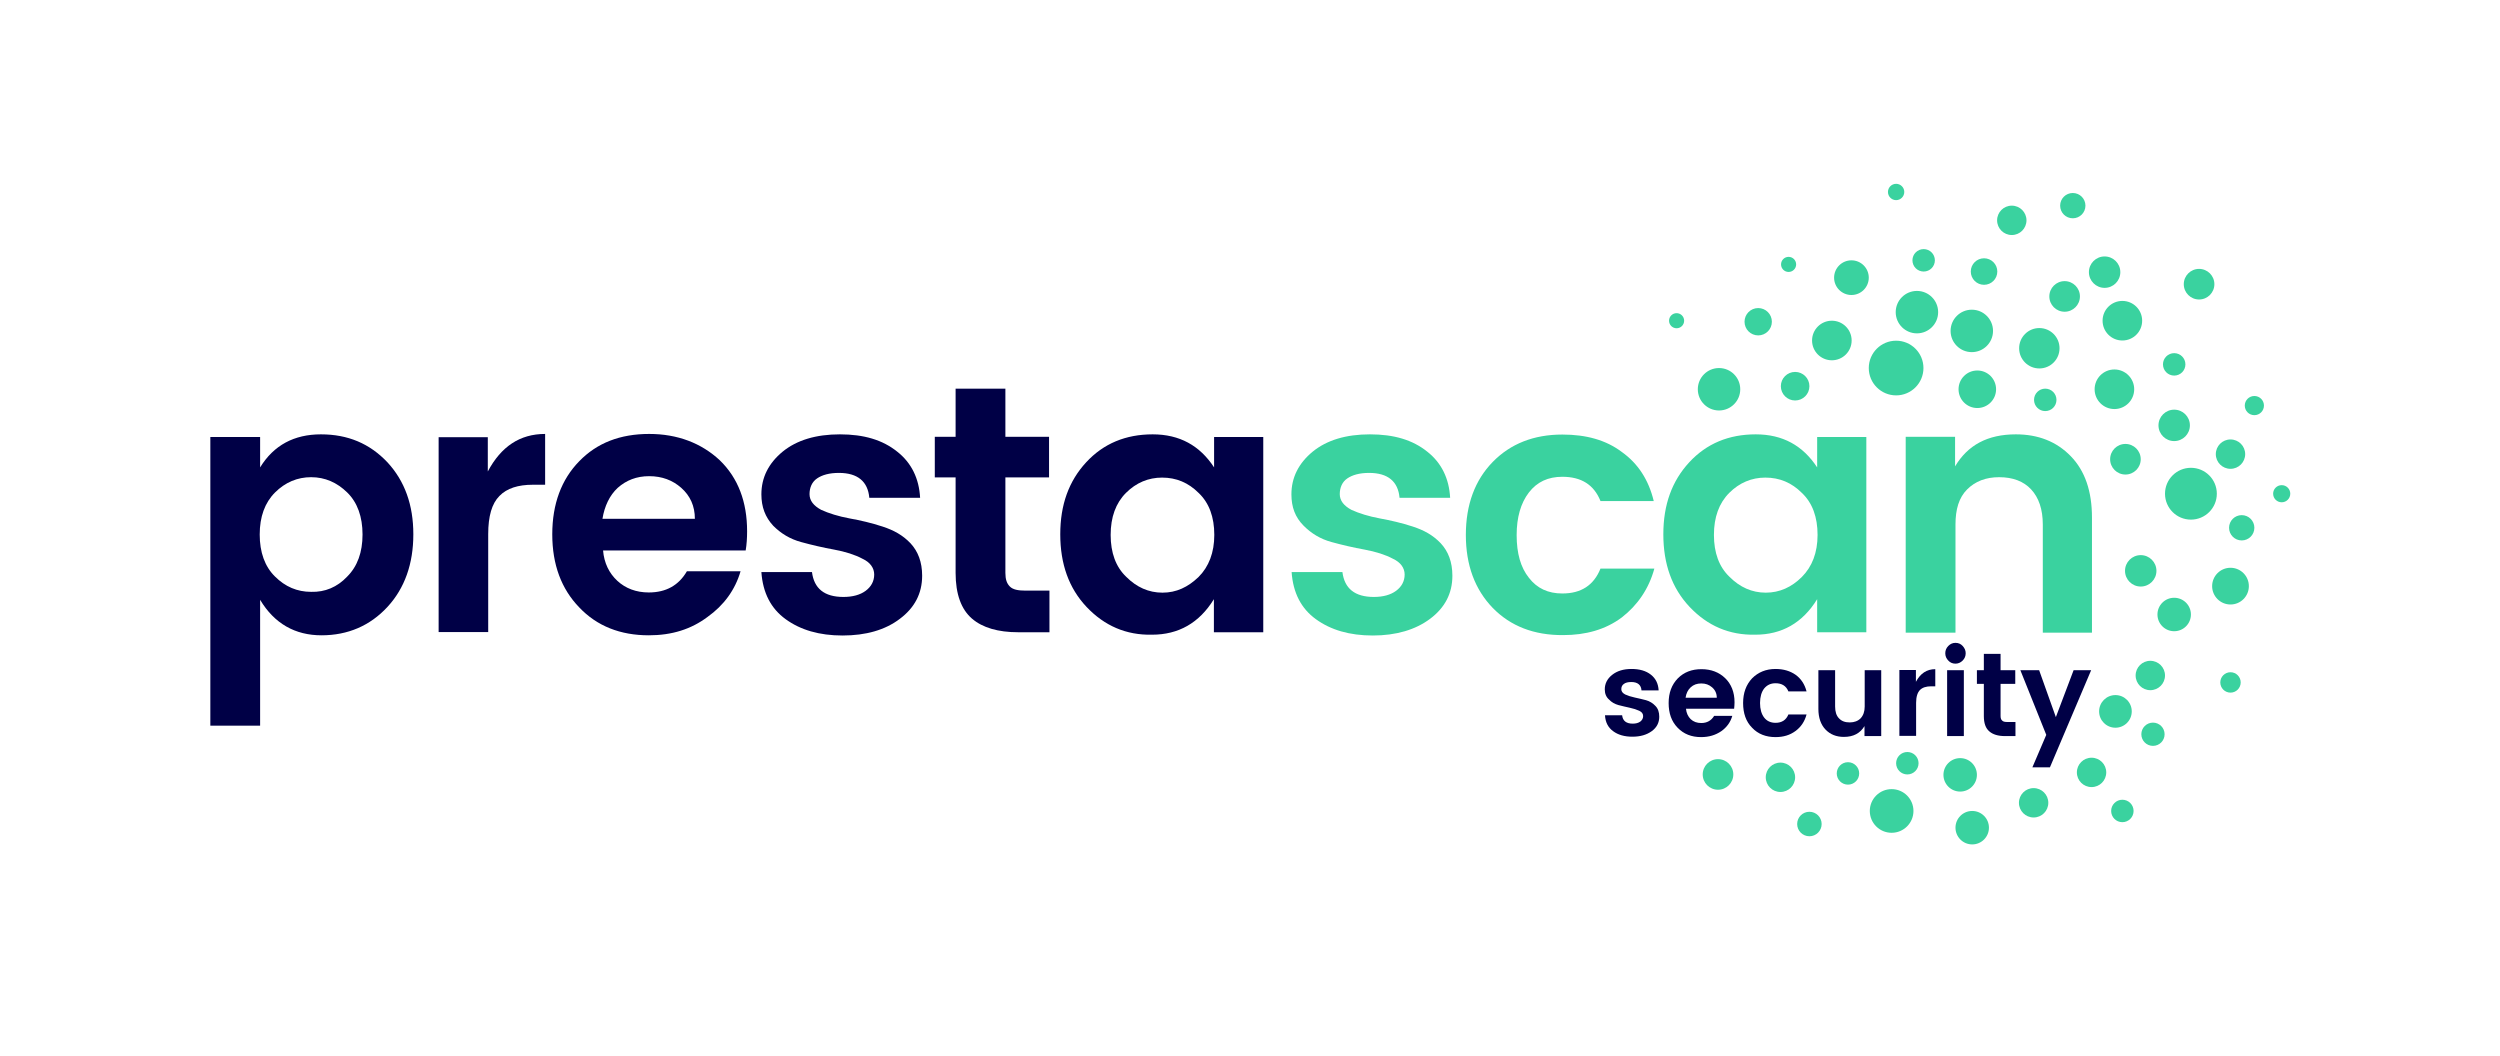
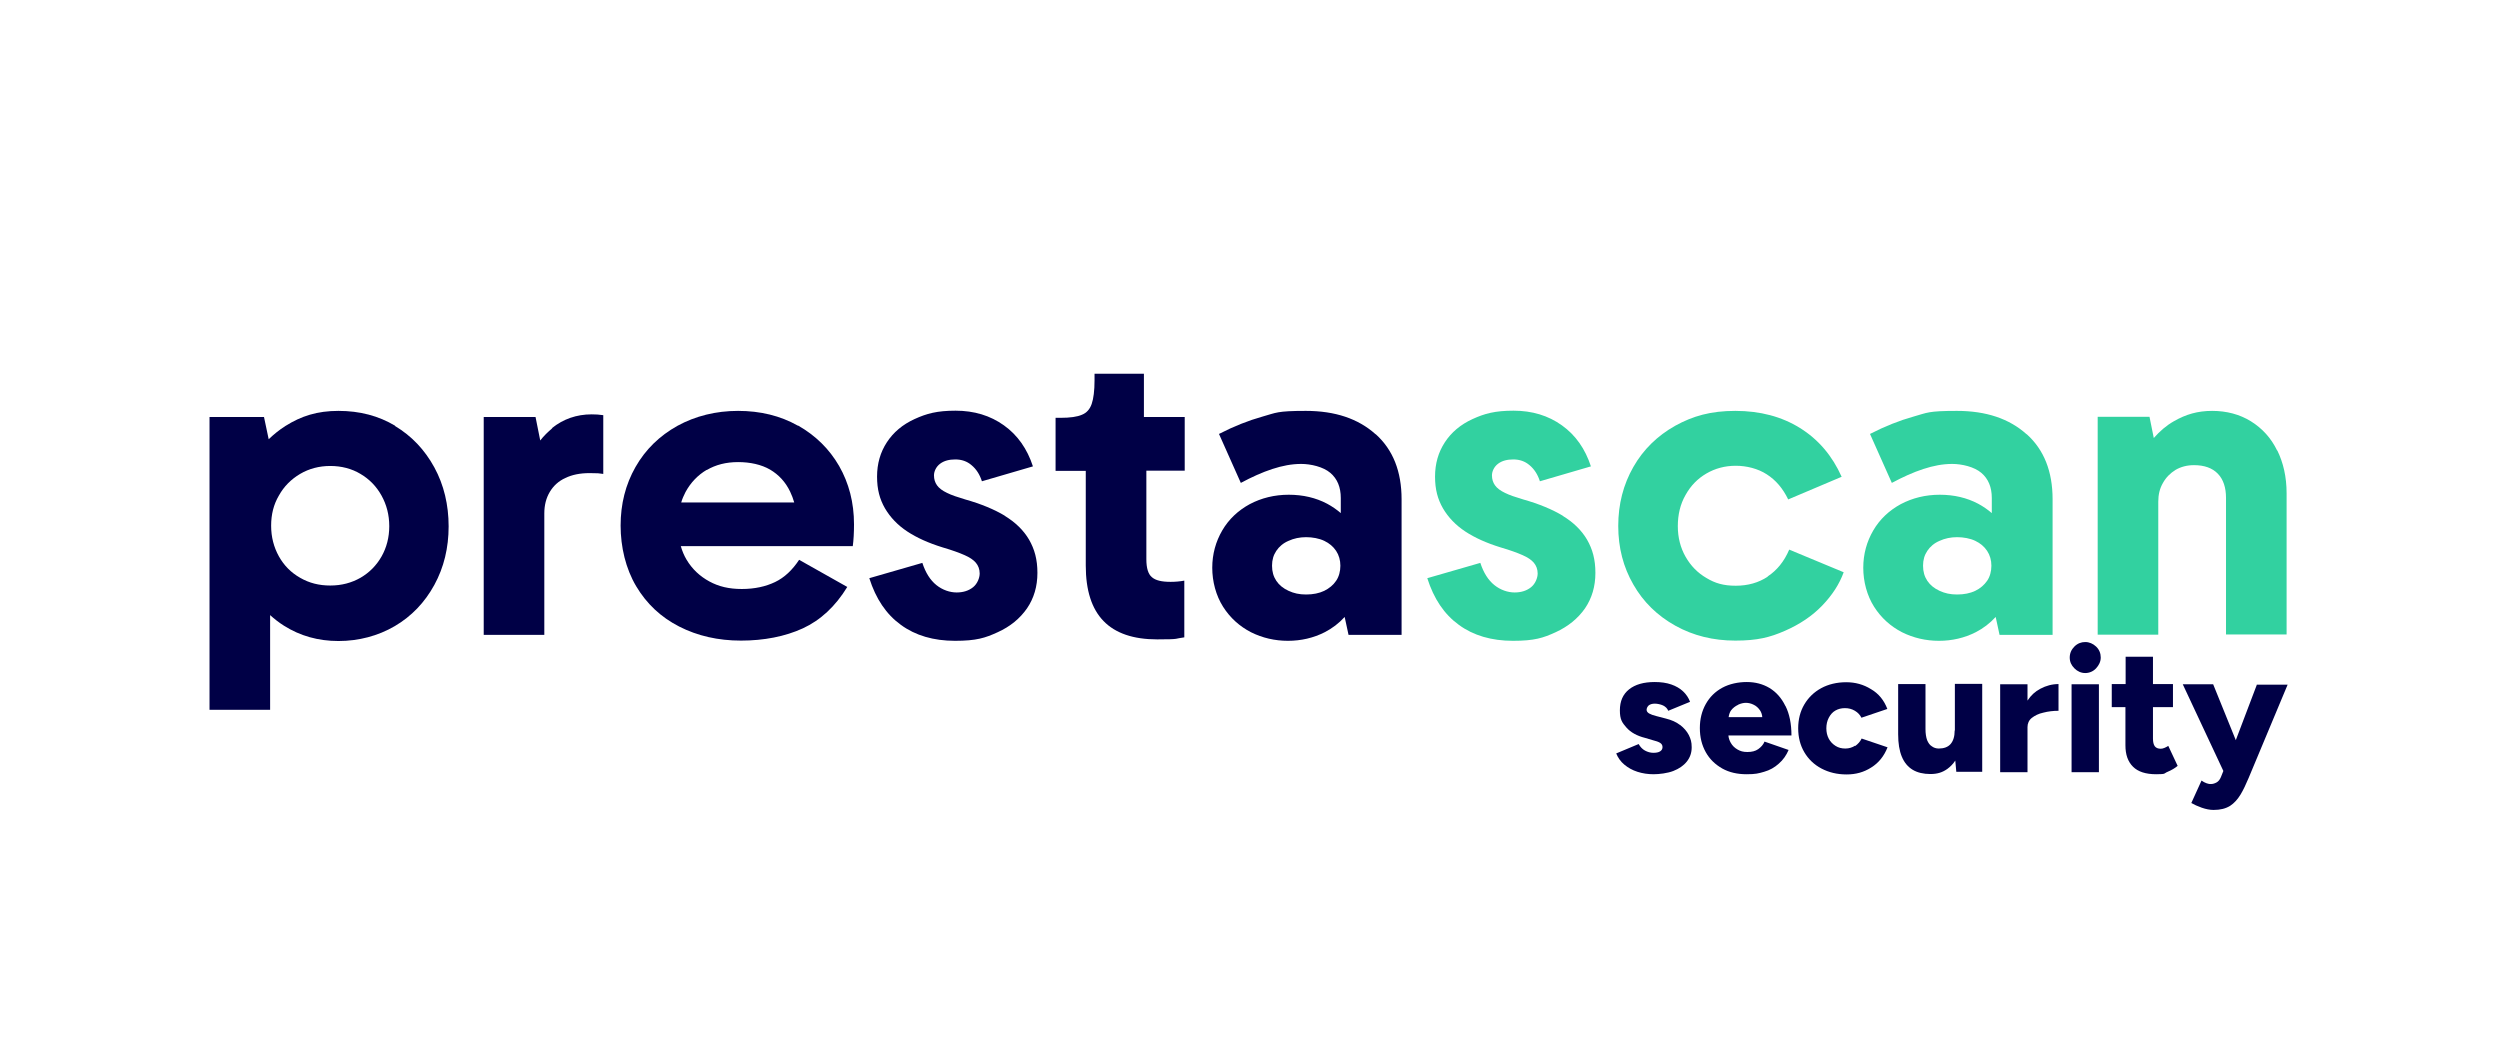
- <svg xmlns="http://www.w3.org/2000/svg" version="1.1" id="Calque_1" x="0px" y="0px" viewBox="0 0 1225.4 517.3" style="enable-background:new 0 0 1225.4 517.3;" xml:space="preserve">
-   <style type="text/css">
- 	.st0{fill:#000046;}
- 	.st1{fill:#3AD29F;}
- </style>
+ <svg xmlns="http://www.w3.org/2000/svg" id="Calque_1" data-name="Calque 1" version="1.1" viewBox="0 0 1225.4 517.3">
+   <defs>
+     <style>
+       .cls-1 {
+         fill: #000046;
+       }
+ 
+       .cls-1, .cls-2 {
+         stroke-width: 0px;
+       }
+ 
+       .cls-2 {
+         fill: #32d1a0;
+       }
+     </style>
+   </defs>
  <g>
-     <path class="st0" d="M127.5,229.1c6.7-10.9,16.7-16.2,29.8-16.2c13.2,0,23.9,4.5,32.6,13.7c8.5,9.2,12.7,20.9,12.7,35.3   c0,14.4-4.2,26.4-12.7,35.6c-8.5,9.2-19.4,13.9-32.3,13.9c-12.9,0-23.1-5.7-30.1-17.4v61.7h-24.4V214.2h24.4   C127.5,214.2,127.5,229.1,127.5,229.1z M170.2,282.6c5-5,7.5-11.9,7.5-20.6s-2.5-15.7-7.5-20.6s-10.9-7.5-17.7-7.5   c-6.7,0-12.7,2.5-17.7,7.5s-7.5,11.9-7.5,20.6s2.5,15.7,7.5,20.6c5,5,10.9,7.5,17.7,7.5C159.3,290.3,165.3,287.8,170.2,282.6z" />
-     <path class="st0" d="M239.1,214.2v16.9c6.5-12.2,15.7-18.4,28.1-18.4v24.9h-6c-7.2,0-12.7,1.7-16.4,5.5c-3.7,3.7-5.5,9.9-5.5,18.7   v48H215v-95.5H239.1z" />
-     <path class="st0" d="M318,311.4c-13.9,0-25.4-4.5-34.1-13.7c-8.7-9-13.2-20.9-13.2-35.8c0-14.9,4.5-26.9,13.2-35.8   c8.7-9,20.1-13.4,34.3-13.4c13.9,0,25.6,4.5,34.6,12.9c9,8.7,13.4,20.4,13.4,34.8c0,3.2-0.2,6.5-0.7,9.4h-69.9   c0.5,6.2,3,11.2,7,14.9c4,3.7,9.2,5.7,15.4,5.7c8.5,0,14.7-3.5,18.7-10.4H363c-2.7,9.2-8.2,16.7-16.2,22.4   C338.8,308.4,329.4,311.4,318,311.4z M333.9,239.1c-4.2-3.7-9.4-5.7-15.7-5.7c-6.2,0-11.2,2-15.4,5.7c-4,3.7-6.5,9-7.5,15.2h45.3   C340.6,248,338.3,243,333.9,239.1z" />
-     <path class="st0" d="M373.2,242.3c0-8.2,3.5-15.2,10.4-20.9c7-5.7,16.4-8.5,28.1-8.5s20.9,2.7,28.1,8.5c7,5.5,10.7,13.2,11.2,22.6   h-24.9c-0.7-8-5.7-12.2-14.9-12.2c-4.7,0-8.2,1-10.7,2.7c-2.5,1.7-3.7,4.5-3.7,7.7s2,5.7,5.7,7.7c3.7,1.7,8.5,3.2,13.9,4.2   c5.5,1,10.7,2.2,16.2,4s9.9,4.2,13.7,8.2c3.7,4,5.7,9.2,5.7,15.9c0,8.7-3.7,15.7-10.9,21.1c-7.2,5.5-16.7,8.2-28.1,8.2   s-20.6-2.7-27.9-8c-7.2-5.2-11.2-12.9-11.9-23.1H398c1,8,6,12.2,15.4,12.2c4.5,0,8.2-1,10.9-3c2.7-2,4.2-4.7,4.2-8   c0-3.2-2-6-5.7-7.7c-3.7-2-8.5-3.5-13.9-4.5c-5.5-1-10.7-2.2-16.2-3.7c-5.5-1.5-9.9-4.2-13.7-8   C375.1,253.5,373.2,248.5,373.2,242.3z" />
-     <path class="st0" d="M502.7,289.5h11.7v20.4H499c-9.7,0-17.4-2.2-22.6-6.7s-8-11.9-8-22.4v-46.8h-10.2v-19.9h10.2v-23.6h24.4v23.6   h21.4v19.9h-21.4v46.8c0,3.2,0.7,5.2,2.2,6.7C496.5,289,499,289.5,502.7,289.5z" />
-     <path class="st0" d="M532.6,297.5c-8.7-9.2-12.9-21.1-12.9-35.6s4.2-26.1,12.7-35.3s19.4-13.7,32.6-13.7c13.2,0,23.1,5.5,30.1,16.2   v-14.9h24.1v95.7H595v-16.2c-7.2,11.7-17.4,17.4-30.3,17.4C552,311.4,541.3,306.7,532.6,297.5z M587.5,282.8c5-5,7.7-11.9,7.7-20.6   c0-8.7-2.5-15.7-7.7-20.6c-5-5-10.9-7.5-17.9-7.5c-6.7,0-12.7,2.5-17.7,7.5c-5,5-7.5,11.9-7.5,20.6c0,8.7,2.5,15.7,7.7,20.6   c5,5,10.9,7.7,17.7,7.7S582.3,287.8,587.5,282.8z" />
-     <path class="st1" d="M633,242.3c0-8.2,3.5-15.2,10.4-20.9c7-5.7,16.4-8.5,28.1-8.5c11.7,0,20.9,2.7,28.1,8.5   c7,5.5,10.7,13.2,11.2,22.6H686c-0.7-8-5.7-12.2-14.9-12.2c-4.7,0-8.2,1-10.7,2.7c-2.5,1.7-3.7,4.5-3.7,7.7s2,5.7,5.7,7.7   c3.7,1.7,8.5,3.2,13.9,4.2s10.7,2.2,16.2,4s9.9,4.2,13.7,8.2c3.7,4,5.7,9.2,5.7,15.9c0,8.7-3.7,15.7-10.9,21.1s-16.7,8.2-28.1,8.2   c-11.4,0-20.6-2.7-27.9-8c-7.2-5.2-11.2-12.9-11.9-23.1h24.9c1,8,6,12.2,15.4,12.2c4.5,0,8.2-1,10.9-3c2.7-2,4.2-4.7,4.2-8   c0-3.2-2-6-5.7-7.7c-3.7-2-8.5-3.5-13.9-4.5c-5.5-1-10.7-2.2-16.2-3.7c-5.5-1.5-9.9-4.2-13.7-8C634.8,253.5,633,248.5,633,242.3z" />
-     <path class="st1" d="M731.7,298c-8.7-9-13.2-20.9-13.2-35.8c0-14.9,4.5-26.9,13.2-35.8s20.1-13.4,34.1-13.4   c11.7,0,21.4,2.7,29.1,8.5c8,5.7,13.2,13.7,15.7,24.1h-26.1c-3.2-8-9.4-11.9-18.7-11.9c-7,0-12.4,2.5-16.4,7.7   c-4,5.2-6,12.2-6,20.9c0,9,2,15.9,6,20.9c4,5.2,9.4,7.7,16.4,7.7c9.2,0,15.4-4,18.7-12.2h26.4c-2.7,9.9-8.2,17.9-15.9,23.9   c-8,6-17.7,8.7-28.8,8.7C751.9,311.4,740.4,306.9,731.7,298z" />
-     <path class="st1" d="M828.2,297.5c-8.7-9.2-12.9-21.1-12.9-35.6s4.2-26.1,12.7-35.3s19.4-13.7,32.6-13.7s23.1,5.5,30.1,16.2v-14.9   h24.1v95.7h-24.1v-16.2c-7.2,11.7-17.4,17.4-30.3,17.4C847.6,311.4,836.9,306.7,828.2,297.5z M883.2,282.8c5-5,7.7-11.9,7.7-20.6   c0-8.7-2.5-15.7-7.7-20.6c-5-5-10.9-7.5-17.9-7.5c-6.7,0-12.7,2.5-17.7,7.5c-5,5-7.5,11.9-7.5,20.6c0,8.7,2.5,15.7,7.7,20.6   c5,5,10.9,7.7,17.7,7.7S878.2,287.8,883.2,282.8z" />
-     <path class="st1" d="M958.3,214.2v14.4c6.2-10.4,15.9-15.7,29.8-15.7c10.9,0,19.9,3.5,26.9,10.7c7,7.2,10.4,17.2,10.4,30.1v56.4   h-24.1v-53c0-7.5-2-13.2-5.7-17.2c-3.7-4-9-6-15.7-6c-6.5,0-11.7,2-15.7,6c-4,4-5.7,9.7-5.7,17.2v53h-24.4v-96H958.3z" />
+     <path class="cls-1" d="M823.4,355.3c-1.8-1.4-4.1-2.4-6.9-3.1l-4.6-1.2c-1.6-.4-2.7-.8-3.6-1.3-.8-.5-1.2-1.1-1.2-1.8s.4-1.6,1.1-2.2c.7-.5,1.7-.8,2.9-.8s2.8.3,4.1.9c1.2.6,2.1,1.5,2.5,2.6l10.7-4.4c-.7-1.9-1.9-3.7-3.4-5.1-1.6-1.5-3.5-2.6-5.8-3.4-2.3-.8-5-1.2-8.1-1.2-5.4,0-9.6,1.2-12.6,3.6s-4.5,5.8-4.5,10.3,1.1,6,3.2,8.4,5.2,4.1,9.2,5.1l3.7,1.1c1.6.4,2.8.8,3.6,1.3.8.5,1.2,1.2,1.2,2.1s-.4,1.6-1.2,2.1c-.8.5-1.9.7-3.3.7s-2.8-.4-4.1-1.1c-1.3-.7-2.3-1.8-3.1-3.2l-11,4.6c.9,2.2,2.2,4,4,5.5,1.8,1.5,3.9,2.7,6.4,3.5,2.5.8,5.1,1.2,7.9,1.2s6.9-.5,9.7-1.6c2.8-1.1,5-2.6,6.6-4.6,1.6-2,2.4-4.3,2.4-7s-.5-4.1-1.4-6c-1-1.9-2.4-3.5-4.2-4.9Z" />
+     <path class="cls-1" d="M875.1,346c-1.9-3.9-4.5-6.8-7.8-8.8-3.2-1.9-6.9-2.9-11.1-2.9s-8.5.9-12,2.8c-3.5,1.9-6.2,4.6-8.1,8-1.9,3.4-2.9,7.3-2.9,11.8s1,8.4,2.9,11.8c1.9,3.4,4.6,6,8.1,8,3.4,1.9,7.4,2.8,11.9,2.8s5.8-.4,8.6-1.2,5.1-2.1,7.2-4c2.1-1.8,3.7-4.1,4.8-6.7l-11.8-4.1c-.6,1.5-1.7,2.7-3.1,3.7s-3.2,1.4-5.3,1.4-3.4-.4-4.8-1.2c-1.4-.8-2.6-1.9-3.4-3.4-.6-1.1-1-2.2-1.1-3.5h30.9c0-5.8-1-10.6-2.9-14.4ZM852,345.4c1.3-.6,2.6-.9,3.8-.9s2.5.3,3.7.9c1.3.6,2.3,1.5,3.2,2.8.6.9,1,2,1.1,3.3h-16.5c.2-1.3.6-2.5,1.2-3.3.9-1.2,2.1-2.1,3.4-2.7Z" />
+     <path class="cls-1" d="M909.3,365.5c-1.4.9-3,1.4-4.8,1.4s-3.4-.4-4.8-1.3c-1.4-.9-2.5-2-3.3-3.5s-1.2-3.2-1.2-5.1.4-3.7,1.2-5.2c.8-1.5,1.8-2.7,3.2-3.5,1.4-.8,2.9-1.2,4.7-1.2s3.4.4,4.9,1.3,2.5,2,3.2,3.4l12.7-4.3c-1.6-4.2-4.2-7.5-8-9.7-3.7-2.3-7.7-3.4-12.2-3.4s-8.7,1-12.2,2.9c-3.5,1.9-6.3,4.6-8.3,8-2,3.4-3,7.3-3,11.7s1,8.3,3,11.7c2,3.4,4.8,6.1,8.4,8,3.6,1.9,7.7,2.9,12.3,2.9s8.5-1.1,12.1-3.4c3.7-2.3,6.3-5.6,8-9.9l-12.7-4.3c-.7,1.5-1.8,2.7-3.2,3.7Z" />
+     <path class="cls-1" d="M958.1,358.1c0,2.9-.7,5.1-2,6.6-1.3,1.5-3.3,2.2-5.8,2.2-1.3,0-2.5-.4-3.4-1.1-1-.6-1.7-1.6-2.3-3-.5-1.4-.8-3.2-.8-5.4v-22.1h-13.4v24.6c0,4.5.6,8.1,1.8,11s3,5,5.3,6.4,5.3,2.1,8.7,2.1,5.9-.8,8.3-2.5c1.5-1.1,2.8-2.4,3.9-4.1l.5,5.5h12.7v-43.1h-13.4v22.8h0Z" />
+     <path class="cls-1" d="M993.8,343.4v-8h-13.4v43.1h13.4v-22.1c0-1.8.7-3.4,2.1-4.5s3.3-2.1,5.7-2.6c2.3-.6,4.8-.9,7.4-.9v-13.1c-3.1,0-6.1.8-8.9,2.3-2.5,1.3-4.6,3.2-6.3,5.8Z" />
+     <rect class="cls-1" x="1015.4" y="335.4" width="13.4" height="43.1" />
+     <path class="cls-1" d="M1022.1,314.7c-2,0-3.8.7-5.3,2.2-1.5,1.5-2.3,3.3-2.3,5.4s.8,3.8,2.3,5.3,3.3,2.3,5.3,2.3,3.9-.8,5.3-2.3,2.3-3.3,2.3-5.3-.7-3.9-2.3-5.4c-1.5-1.4-3.3-2.2-5.3-2.2Z" />
+     <path class="cls-1" d="M1060.9,366.6c-.7.3-1.3.4-1.8.4-1.3,0-2.3-.4-2.9-1.2s-.9-2.1-.9-3.8v-15.4h9.8v-11.3h-9.8v-13.4h-13.4v13.4h-6.8v11.3h6.7v18.7c0,4.6,1.2,8,3.7,10.5,2.5,2.5,6.3,3.7,11.4,3.7s3.6-.4,5.6-1.2c1.9-.8,3.6-1.8,4.9-2.9l-4.6-9.8c-.6.4-1.2.7-1.9,1Z" />
+     <path class="cls-1" d="M1106.3,335.4l-10.4,27.4-11.1-27.4h-14.9l19.9,42.5-1.2,3c-.5,1.2-1.2,2.1-2.1,2.6s-1.8.8-2.9.8-1.3-.2-2.1-.4c-.8-.3-1.6-.7-2.4-1.3l-5,11c1.4.8,3.1,1.6,5.1,2.3,2,.7,4,1.1,5.8,1.1,3.4,0,6-.7,8.1-2,2-1.3,3.7-3.2,5.1-5.5,1.4-2.3,2.7-5.1,4-8.2l19.1-45.7h-15Z" />
  </g>
  <g>
-     <circle class="st1" cx="842.1" cy="379.6" r="7.5" />
-     <circle class="st1" cx="872.7" cy="381" r="7.2" />
-     <circle class="st1" cx="886.9" cy="403.9" r="6" />
-     <circle class="st1" cx="927.2" cy="397.5" r="10.7" />
-     <circle class="st1" cx="966.7" cy="405.7" r="8.2" />
-     <circle class="st1" cx="960.8" cy="379.8" r="8.2" />
-     <circle class="st1" cx="1040.3" cy="397.5" r="5.5" />
-     <circle class="st1" cx="934.9" cy="374.1" r="5.5" />
-     <circle class="st1" cx="1049.3" cy="279.8" r="7.7" />
-     <circle class="st1" cx="1036.9" cy="348.7" r="8" />
-     <circle class="st1" cx="1025.2" cy="378.6" r="7.2" />
-     <circle class="st1" cx="996.8" cy="393.5" r="7.2" />
-     <circle class="st1" cx="1055.3" cy="359.9" r="5.7" />
-     <circle class="st1" cx="1093.3" cy="334.5" r="5" />
-     <circle class="st1" cx="1118.4" cy="242" r="4.2" />
-     <circle class="st1" cx="1054" cy="331.1" r="7.2" />
-     <circle class="st1" cx="1065.7" cy="301.2" r="8.2" />
-     <circle class="st1" cx="1041.8" cy="225.1" r="7.5" />
-     <circle class="st1" cx="1073.9" cy="242" r="12.7" />
-     <circle class="st1" cx="969.2" cy="190.8" r="9.2" />
-     <circle class="st1" cx="1036.4" cy="190.8" r="9.7" />
-     <circle class="st1" cx="1040.3" cy="157.2" r="9.7" />
-     <circle class="st1" cx="999.6" cy="170.7" r="9.9" />
-     <circle class="st1" cx="1093.3" cy="287.3" r="9" />
-     <circle class="st1" cx="1093.3" cy="222.6" r="7.2" />
-     <circle class="st1" cx="1098.8" cy="258.7" r="6.2" />
-     <circle class="st1" cx="1065.7" cy="208.5" r="7.7" />
-     <circle class="st1" cx="1065.7" cy="178.6" r="5.5" />
-     <circle class="st1" cx="1002.5" cy="196" r="5.5" />
-     <circle class="st1" cx="1031.6" cy="133.4" r="7.7" />
-     <circle class="st1" cx="1105" cy="198.8" r="4.7" />
-     <circle class="st1" cx="876.7" cy="129.6" r="3.7" />
-     <circle class="st1" cx="821.8" cy="157.2" r="3.7" />
-     <circle class="st1" cx="861.8" cy="157.7" r="6.7" />
-     <circle class="st1" cx="842.6" cy="190.8" r="10.4" />
-     <circle class="st1" cx="879.9" cy="189.3" r="7" />
-     <circle class="st1" cx="897.9" cy="166.9" r="9.7" />
-     <circle class="st1" cx="929.4" cy="180.4" r="13.4" />
-     <circle class="st1" cx="907.5" cy="136.1" r="8.5" />
-     <circle class="st1" cx="966.5" cy="162.2" r="10.4" />
-     <circle class="st1" cx="939.6" cy="153" r="10.4" />
-     <circle class="st1" cx="929.4" cy="94.1" r="4" />
-     <circle class="st1" cx="942.9" cy="127.6" r="5.5" />
-     <circle class="st1" cx="986.1" cy="108" r="7.2" />
-     <circle class="st1" cx="1016" cy="100.8" r="6.2" />
-     <circle class="st1" cx="1012" cy="145.3" r="7.5" />
-     <circle class="st1" cx="1077.9" cy="139.3" r="7.5" />
-     <circle class="st1" cx="972.5" cy="133.1" r="6.5" />
-     <circle class="st1" cx="905.8" cy="379.1" r="5.5" />
+     <path class="cls-1" d="M193.7,208.7c-8.2-4.9-17.4-7.3-27.8-7.3s-18.2,2.5-26,7.4c-3,1.9-5.7,4.1-8.2,6.5l-2.3-10.9h-26.7v143.5h29.7v-46.4c2.1,1.9,4.4,3.7,6.8,5.2,7.9,5,16.8,7.5,26.7,7.5s19.4-2.5,27.6-7.3,14.7-11.6,19.4-20.2c4.7-8.6,7-18.2,7-28.7s-2.3-20.3-7-28.9c-4.7-8.6-11.1-15.4-19.3-20.3ZM187,272.8c-2.5,4.4-6,7.9-10.3,10.4-4.4,2.5-9.3,3.8-14.8,3.8s-10.3-1.2-14.8-3.8c-4.4-2.5-7.9-6-10.4-10.5-2.5-4.5-3.8-9.5-3.8-15s1.2-10.4,3.8-14.8c2.5-4.5,6-8,10.4-10.6,4.4-2.6,9.4-3.9,14.8-3.9s10.5,1.3,14.8,3.9c4.4,2.6,7.8,6.1,10.3,10.6s3.8,9.5,3.8,15-1.3,10.5-3.8,14.9Z" />
+     <path class="cls-1" d="M270.7,209.9c-2.1,1.8-4.1,3.7-5.9,6l-2.3-11.5h-25.4v106.8h29.7v-59.5c0-4.1.9-7.6,2.7-10.6,1.8-3,4.3-5.3,7.6-6.8,3.3-1.6,7.2-2.4,11.9-2.4s4.1.1,6.7.4v-28.8c-1.9-.3-3.8-.4-5.7-.4-7.4,0-13.9,2.3-19.4,6.7Z" />
+     <path class="cls-1" d="M391,208.6c-8.5-4.8-18.3-7.2-29.2-7.2s-20.9,2.5-29.7,7.3c-8.8,4.9-15.7,11.6-20.6,20.2-4.9,8.6-7.3,18.2-7.3,28.7s2.5,21.1,7.6,29.7c5.1,8.6,12.1,15.2,21.1,19.8,9,4.6,19.1,6.9,30.3,6.9s21.6-2,30.3-6c8.7-4,16-10.8,21.8-20.3l-23.6-13.3c-3.3,5-7.2,8.7-11.8,10.9s-10,3.4-16.3,3.4-11.3-1.2-15.9-3.7-8.4-6-11.2-10.7c-1.2-2-2.1-4.2-2.8-6.6h84.3c.4-3,.6-6.6.6-10.7,0-10.7-2.5-20.2-7.3-28.6-4.8-8.3-11.5-14.9-20.1-19.8ZM346.4,230.4c4.4-2.6,9.5-3.9,15.4-3.9s11.4,1.2,15.7,3.7c4.2,2.5,7.5,6,9.8,10.8.8,1.7,1.5,3.5,2,5.3h-55.4c.5-1.8,1.3-3.5,2.1-5.1,2.5-4.6,6-8.3,10.4-10.9Z" />
+     <path class="cls-1" d="M492.7,252.9c-5.3-3.2-11.8-5.9-19.6-8.1-3.7-1.1-6.7-2.1-8.9-3.2-2.3-1.1-3.9-2.3-4.9-3.7s-1.5-3-1.5-4.9,1-4.2,3-5.7,4.5-2.1,7.5-2.1,5.7.9,7.9,2.8c2.3,1.9,4,4.5,5.1,7.9l25-7.3c-2.8-8.6-7.5-15.3-14.2-20.1-6.7-4.8-14.6-7.2-23.7-7.2s-14.2,1.4-20.1,4.1c-5.9,2.7-10.4,6.5-13.6,11.4s-4.8,10.5-4.8,16.8,1.3,11.1,3.9,15.6c2.6,4.4,6.2,8.2,10.9,11.3,4.7,3.1,10.5,5.7,17.3,7.8,4.8,1.4,8.3,2.7,10.8,3.8s4.3,2.3,5.5,3.7c1.2,1.4,1.9,3.2,1.9,5.3s-1.1,5-3.2,6.7c-2.1,1.7-4.8,2.6-8.1,2.6s-6.9-1.2-9.9-3.6c-3-2.4-5.3-6-6.9-10.9l-26,7.5c3.2,10.1,8.3,17.7,15.5,22.9,7.1,5.2,16,7.8,26.5,7.8s14.8-1.4,20.9-4.2c6.2-2.8,10.9-6.7,14.4-11.7,3.4-5,5.1-10.8,5.1-17.4s-1.4-11.6-4.1-16.3c-2.7-4.6-6.7-8.5-12-11.7Z" />
+     <path class="cls-1" d="M560.9,183.2h-24.4v3.2c0,5.1-.5,9-1.4,11.6-.9,2.6-2.5,4.4-4.8,5.3-2.3,1-5.7,1.5-10.5,1.5h-2.4v26h14.8v46.4c0,12.2,2.9,21.2,8.7,27.2,5.8,6,14.6,9,26.3,9s8.4-.4,13.3-1v-27.8c-2.1.4-4.4.6-6.7.6-4.4,0-7.4-.7-9.2-2.3-1.8-1.5-2.7-4.4-2.7-8.8v-43.4h18.8v-26.3h-20v-21.2Z" />
+     <path class="cls-1" d="M674.2,212.8c-8.5-7.6-19.8-11.4-34.1-11.4s-14.5.9-21.3,2.8c-6.8,1.9-13.9,4.7-21.3,8.5l10.7,24c5.4-2.9,10.5-5.2,15.4-6.8s9.5-2.5,14.2-2.5,10.8,1.4,14.3,4.4c3.4,2.9,5.1,7,5.1,12.3v7.4c-2.1-1.8-4.3-3.3-6.7-4.6-5.5-2.9-11.8-4.4-18.8-4.4s-13.4,1.6-19.1,4.6c-5.7,3.1-10.3,7.4-13.5,12.9-3.2,5.5-4.9,11.6-4.9,18.3s1.8,13.6,5.3,19.1,8.1,9.6,13.7,12.5c5.6,2.8,11.7,4.2,18.1,4.2s12.5-1.4,18-4.2c3.7-1.9,7-4.4,9.8-7.5l1.9,8.8h26v-66.5c0-13.6-4.2-24.2-12.6-31.8ZM649.1,289.6c-2.5,1.2-5.5,1.8-8.9,1.8s-6-.6-8.6-1.8-4.6-2.8-6-4.9c-1.4-2.1-2.1-4.5-2.1-7.4s.7-5.2,2.1-7.3c1.4-2.1,3.4-3.8,6-4.9,2.6-1.2,5.5-1.8,8.6-1.8s6.4.6,8.9,1.8c2.5,1.2,4.4,2.8,5.8,4.9s2.1,4.6,2.1,7.3-.7,5.4-2.1,7.4c-1.4,2.1-3.4,3.7-5.8,4.9Z" />
  </g>
  <g>
-     <path class="st0" d="M786.6,337.9c0-2.8,1.2-5.2,3.6-7.1c2.4-1.9,5.5-2.9,9.5-2.9c3.9,0,7.1,0.9,9.5,2.8c2.4,1.9,3.6,4.4,3.8,7.7   h-8.4c-0.2-2.7-1.9-4.1-5-4.1c-1.6,0-2.8,0.3-3.6,0.9c-0.9,0.6-1.3,1.5-1.3,2.6c0,1.1,0.6,1.9,1.9,2.6c1.3,0.6,2.8,1.1,4.7,1.5   c1.8,0.4,3.6,0.8,5.5,1.3c1.8,0.5,3.4,1.5,4.6,2.8c1.3,1.3,1.9,3.1,1.9,5.3c0,2.9-1.2,5.3-3.7,7.1c-2.5,1.8-5.6,2.7-9.5,2.7   c-3.8,0-7-0.9-9.4-2.7c-2.5-1.8-3.8-4.4-4-7.8h8.4c0.3,2.7,2,4.1,5.2,4.1c1.5,0,2.7-0.3,3.7-1c0.9-0.7,1.4-1.6,1.4-2.7   c0-1.1-0.6-2-1.9-2.6c-1.3-0.6-2.8-1.1-4.7-1.5c-1.8-0.4-3.6-0.8-5.5-1.3c-1.8-0.5-3.4-1.4-4.6-2.7   C787.3,341.7,786.6,340,786.6,337.9z" />
-     <path class="st0" d="M833.8,361.3c-4.7,0-8.5-1.5-11.5-4.6c-3-3.1-4.4-7.1-4.4-12.1c0-5,1.5-9,4.5-12.1c3-3,6.8-4.5,11.6-4.5   c4.7,0,8.6,1.5,11.6,4.4c3,2.9,4.6,6.9,4.6,11.8c0,1.1-0.1,2.2-0.2,3.2h-23.6c0.2,2.1,1,3.8,2.3,5.1c1.4,1.3,3.1,1.9,5.2,1.9   c2.8,0,4.9-1.2,6.3-3.5h8.9c-0.9,3.1-2.7,5.6-5.4,7.5C840.9,360.3,837.7,361.3,833.8,361.3z M839.2,336.9c-1.5-1.3-3.2-1.9-5.3-1.9   c-2.1,0-3.8,0.6-5.2,1.9c-1.4,1.3-2.2,3-2.5,5.1h15.3C841.5,339.9,840.7,338.2,839.2,336.9z" />
-     <path class="st0" d="M858.8,356.7c-3-3-4.4-7.1-4.4-12.1c0-5,1.5-9,4.4-12.1c3-3,6.8-4.6,11.5-4.6c3.9,0,7.2,1,9.9,2.9   c2.6,1.9,4.4,4.6,5.3,8.1h-8.9c-1.1-2.7-3.2-4-6.3-4c-2.4,0-4.2,0.9-5.6,2.6c-1.3,1.7-2,4.1-2,7.1c0,3,0.7,5.4,2,7.1   c1.3,1.7,3.2,2.6,5.6,2.6c3.1,0,5.2-1.4,6.3-4.1h8.9c-0.9,3.4-2.7,6.1-5.4,8.1c-2.7,2-5.9,3-9.8,3   C865.6,361.3,861.7,359.8,858.8,356.7z" />
-     <path class="st0" d="M913.9,328.5h8.2v32.3h-8.2v-4.9c-2.1,3.5-5.4,5.3-10.1,5.3c-3.7,0-6.7-1.2-9-3.6c-2.3-2.4-3.5-5.8-3.5-10.1   v-19h8.2v17.8c0,2.5,0.6,4.5,1.9,5.8c1.3,1.4,3,2,5.3,2c2.2,0,4-0.7,5.3-2c1.3-1.4,2-3.3,2-5.8V328.5z" />
-     <path class="st0" d="M939.1,328.5v5.7c2.2-4.1,5.3-6.2,9.5-6.2v8.4h-2c-2.5,0-4.3,0.6-5.5,1.8c-1.2,1.2-1.9,3.3-1.9,6.3v16.2h-8.2   v-32.3H939.1z" />
-     <path class="st0" d="M963.5,320.2c0,1.4-0.5,2.6-1.5,3.6c-1,1-2.2,1.5-3.5,1.5c-1.4,0-2.6-0.5-3.5-1.5c-1-1-1.5-2.2-1.5-3.6   s0.5-2.6,1.5-3.6c1-1,2.1-1.5,3.5-1.5c1.4,0,2.6,0.5,3.5,1.5C963,317.7,963.5,318.8,963.5,320.2z M954.4,360.8v-32.3h8.2v32.3   H954.4z" />
-     <path class="st0" d="M984,353.9h3.9v6.9h-5.2c-3.3,0-5.9-0.8-7.6-2.3c-1.8-1.5-2.7-4-2.7-7.5v-15.8h-3.4v-6.7h3.4v-8h8.2v8h7.2v6.7   h-7.2V351c0,1.1,0.3,1.8,0.8,2.2C981.8,353.7,982.7,353.9,984,353.9z" />
-     <path class="st0" d="M1003,360.2l-12.7-31.7h9.2l8.2,23l8.7-23h8.6l-20.2,47.6h-8.6L1003,360.2z" />
+     <path class="cls-2" d="M766.2,252.9c-5.3-3.2-11.8-5.9-19.6-8.1-3.7-1.1-6.7-2.1-8.9-3.2-2.3-1.1-3.9-2.3-4.9-3.7s-1.5-3-1.5-4.9,1-4.2,3-5.7,4.5-2.1,7.5-2.1,5.7.9,7.9,2.8c2.3,1.9,4,4.5,5.1,7.9l25-7.3c-2.8-8.6-7.5-15.3-14.2-20.1-6.7-4.8-14.6-7.2-23.7-7.2s-14.2,1.4-20.1,4.1c-5.9,2.7-10.4,6.5-13.6,11.4-3.2,4.9-4.8,10.5-4.8,16.8s1.3,11.1,3.9,15.6c2.6,4.4,6.2,8.2,10.9,11.3,4.7,3.1,10.5,5.7,17.3,7.8,4.8,1.4,8.3,2.7,10.8,3.8,2.5,1.1,4.3,2.3,5.5,3.7,1.2,1.4,1.9,3.2,1.9,5.3s-1.1,5-3.2,6.7-4.8,2.6-8.1,2.6-6.9-1.2-9.9-3.6-5.3-6-6.9-10.9l-26,7.5c3.2,10.1,8.3,17.7,15.5,22.9,7.1,5.2,16,7.8,26.5,7.8s14.8-1.4,20.9-4.2c6.1-2.8,10.9-6.7,14.4-11.7,3.4-5,5.1-10.8,5.1-17.4s-1.4-11.6-4.1-16.3c-2.7-4.6-6.7-8.5-12-11.7Z" />
+     <path class="cls-2" d="M866.4,282.7c-4.4,2.9-9.6,4.4-15.6,4.4s-10.1-1.2-14.4-3.8c-4.3-2.5-7.7-6-10.2-10.4-2.5-4.4-3.8-9.4-3.8-15s1.2-10.8,3.8-15.3c2.5-4.5,5.9-8,10.2-10.5,4.3-2.5,9.1-3.8,14.4-3.8s10.9,1.4,15.2,4.2c4.4,2.8,7.9,6.9,10.5,12.3l26.2-11.1c-4.6-10.3-11.4-18.3-20.4-23.9s-19.6-8.4-31.7-8.4-20.8,2.5-29.5,7.3c-8.7,4.9-15.6,11.6-20.5,20.2-4.9,8.6-7.4,18.2-7.4,28.9s2.5,20.2,7.4,28.7c4.9,8.6,11.8,15.3,20.6,20.2,8.8,4.9,18.6,7.3,29.4,7.3s17-1.6,24.3-4.8,13.4-7.3,18.3-12.4c4.9-5.1,8.4-10.5,10.5-16.3l-26.7-11.1c-2.5,5.9-6.1,10.2-10.5,13.1Z" />
+     <path class="cls-2" d="M993.3,212.8c-8.5-7.6-19.8-11.4-34.1-11.4s-14.5.9-21.3,2.8c-6.8,1.9-13.9,4.7-21.3,8.5l10.7,24c5.4-2.9,10.5-5.2,15.4-6.8s9.5-2.5,14.2-2.5,10.8,1.4,14.3,4.4c3.4,2.9,5.1,7,5.1,12.3v7.4c-2.1-1.8-4.3-3.3-6.7-4.6-5.5-2.9-11.8-4.4-18.8-4.4s-13.4,1.6-19.1,4.6c-5.7,3.1-10.3,7.4-13.5,12.9-3.2,5.5-4.9,11.6-4.9,18.3s1.8,13.6,5.3,19.1,8.1,9.6,13.7,12.5c5.6,2.8,11.7,4.2,18.1,4.2s12.5-1.4,18-4.2c3.7-1.9,7-4.4,9.8-7.5l1.9,8.8h26v-66.5c0-13.6-4.2-24.2-12.6-31.8ZM968.2,289.6c-2.5,1.2-5.5,1.8-8.9,1.8s-6-.6-8.6-1.8-4.6-2.8-6-4.9-2.1-4.5-2.1-7.4.7-5.2,2.1-7.3c1.4-2.1,3.4-3.8,6-4.9,2.6-1.2,5.5-1.8,8.6-1.8s6.4.6,8.9,1.8c2.5,1.2,4.4,2.8,5.8,4.9s2.1,4.6,2.1,7.3-.7,5.4-2.1,7.4-3.3,3.7-5.8,4.9Z" />
+     <path class="cls-2" d="M1116.2,220.9c-3-6.2-7.3-10.9-12.9-14.4-5.5-3.4-11.9-5.1-19-5.1s-12.9,1.7-18.8,5.1c-3.7,2.1-6.9,4.9-9.8,8.2l-2.1-10.4h-25.4v106.8h29.7v-65.2c0-3.4.7-6.5,2.3-9.2,1.5-2.7,3.6-4.8,6.2-6.4,2.6-1.5,5.6-2.3,9-2.3,5.1,0,9,1.4,11.7,4.2,2.7,2.8,4,6.8,4,11.8v67h29.7v-69.2c0-8-1.6-15-4.6-21.1Z" />
  </g>
</svg>
